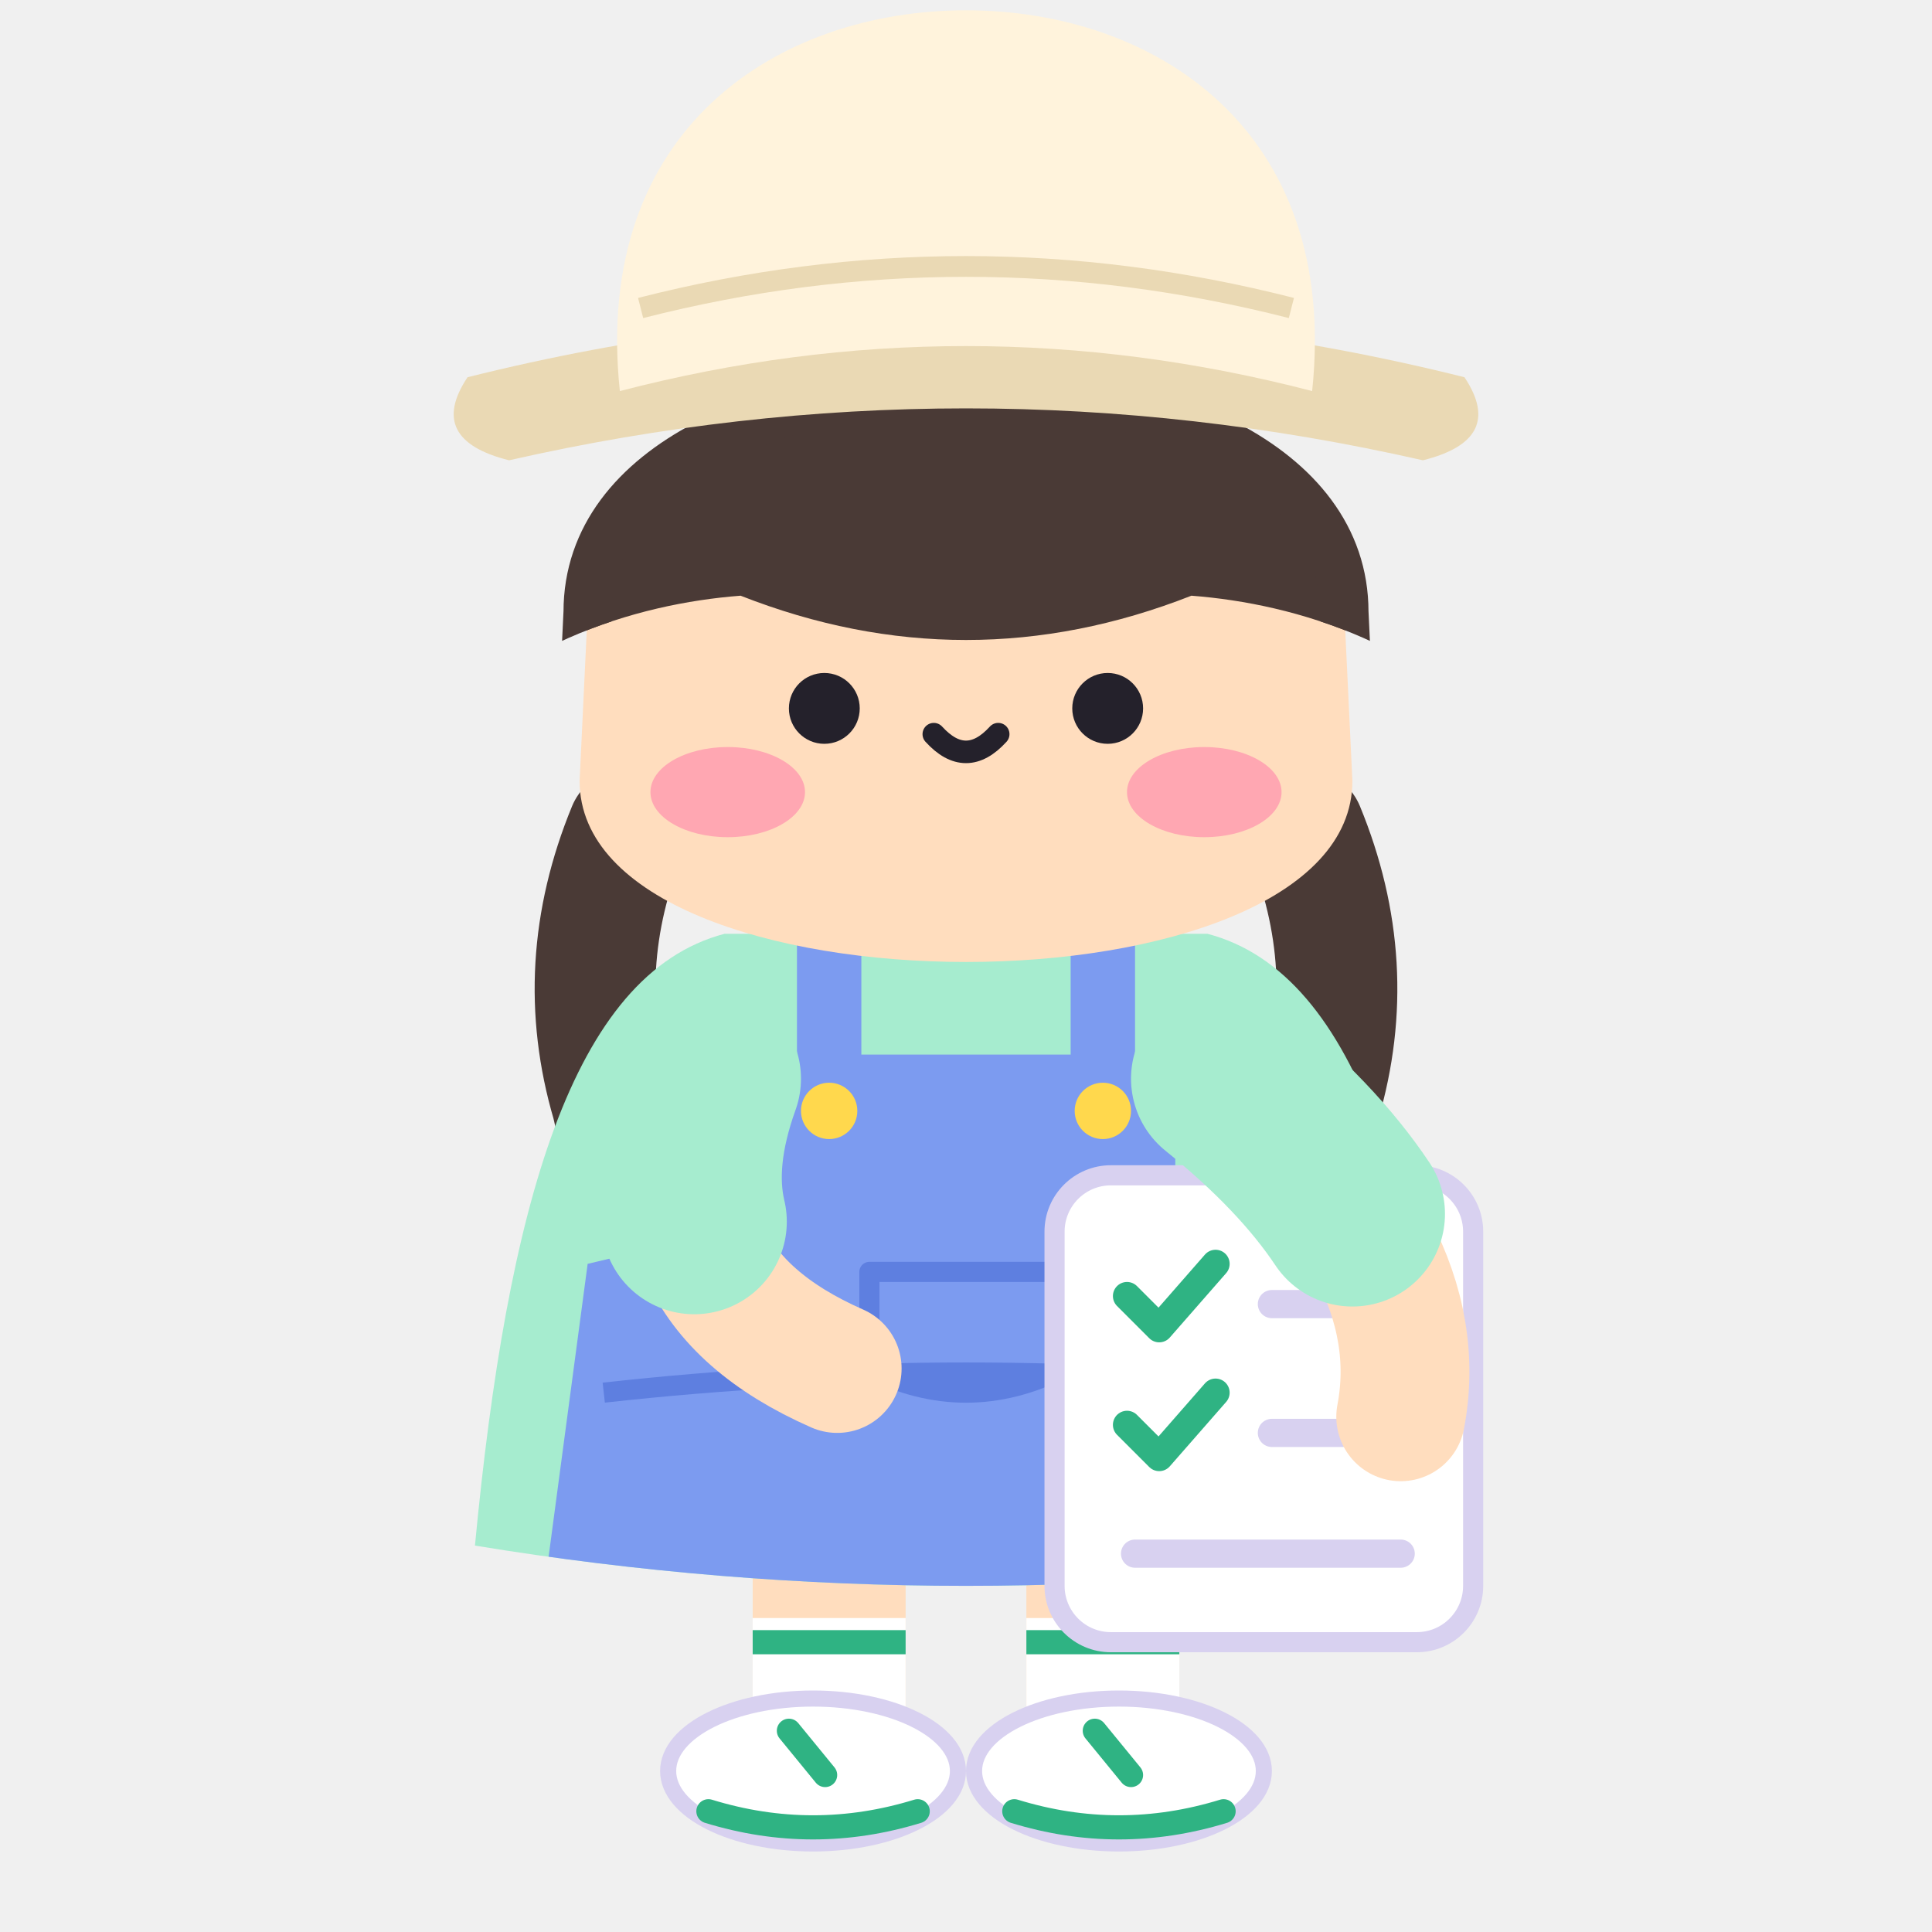
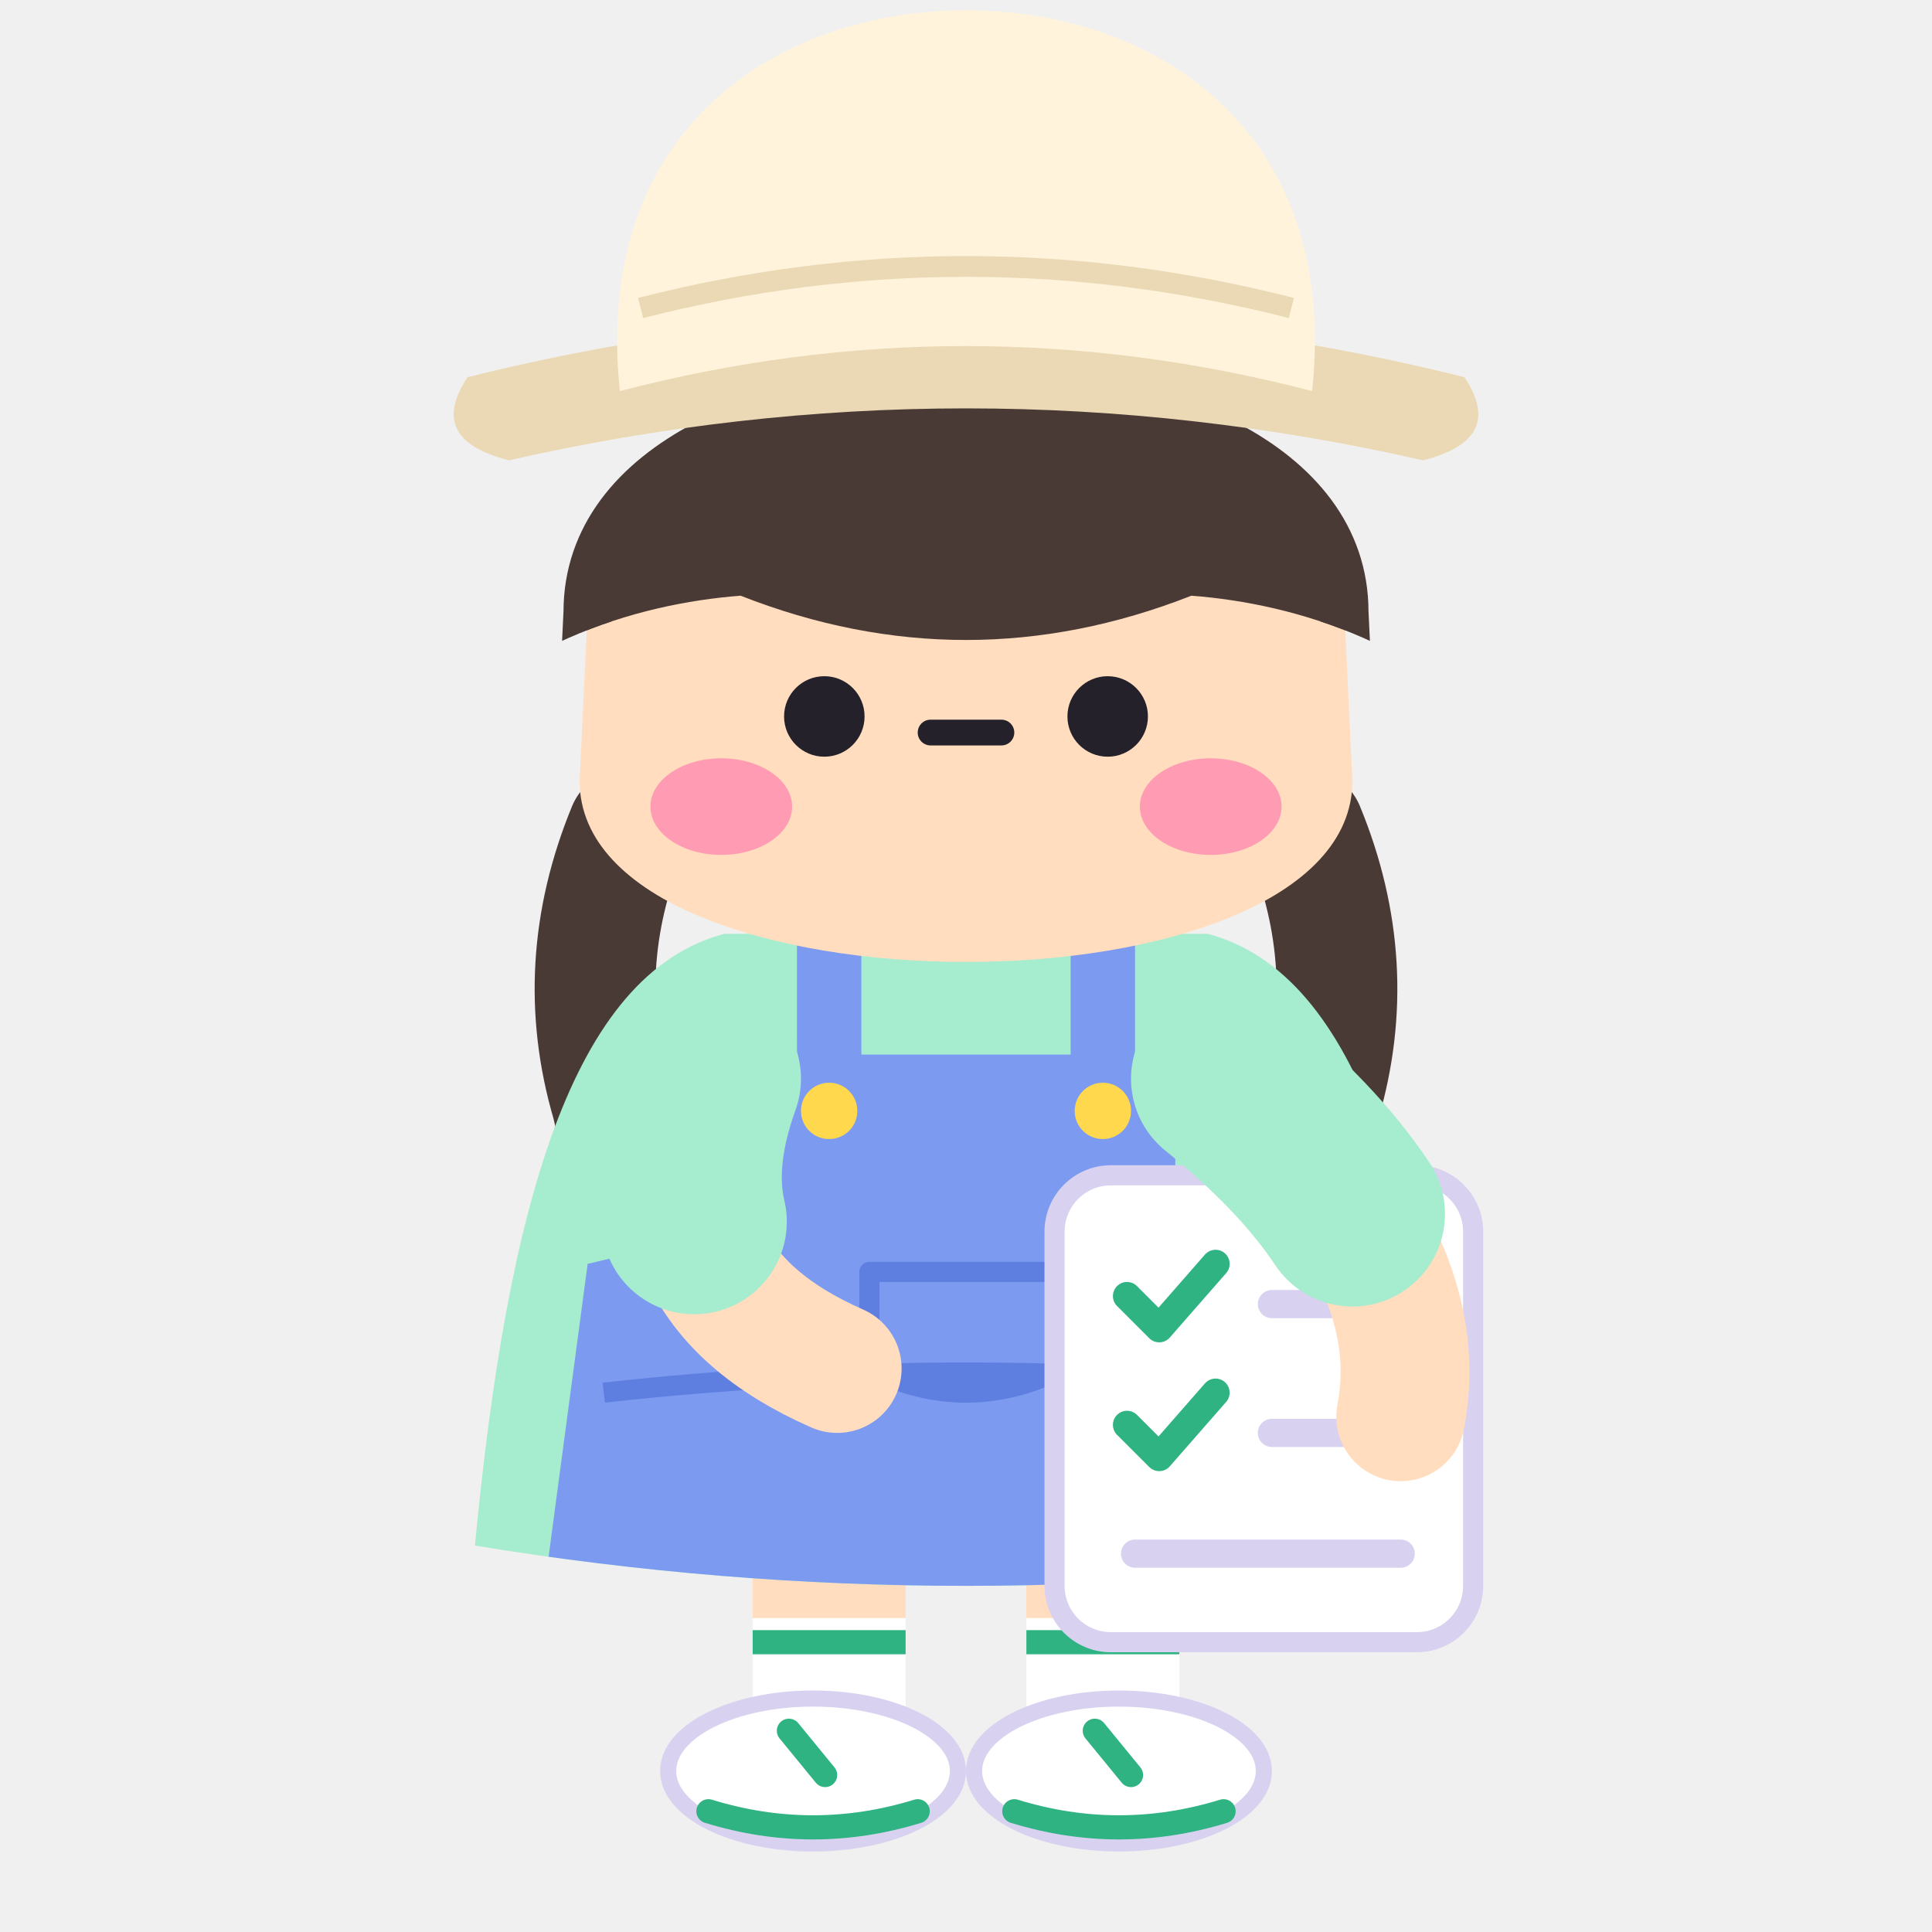
<svg xmlns="http://www.w3.org/2000/svg" viewBox="0 0 480 480" width="480" height="480">
  <path d="M156 206 q-14 34 -4 68 q6 24 -6 44" stroke="#4A3A36" stroke-width="30" stroke-linecap="round" fill="none" />
  <rect x="136" y="296" width="36" height="16" rx="8" fill="#FF7A59" />
  <path d="M324 206 q14 34 4 68 q-6 24 6 44" stroke="#4A3A36" stroke-width="30" stroke-linecap="round" fill="none" />
  <rect x="308" y="296" width="36" height="16" rx="8" fill="#FF7A59" />
  <path d="M206 372 V424 M274 372 V424" stroke="#FFDDBE" stroke-width="38" stroke-linecap="round" />
  <path d="M206 402 V426 M274 402 V426" stroke="#FFFFFF" stroke-width="38" stroke-linecap="butt" />
  <path d="M187 408 h38 M255 408 h38" stroke="#2FB383" stroke-width="6" />
  <ellipse cx="202" cy="440" rx="36" ry="18" fill="#FFFFFF" stroke="#D8D1F0" stroke-width="4" />
  <path d="M176 450 q26 8 52 0" stroke="#2FB383" stroke-width="6" stroke-linecap="round" fill="none" />
  <path d="M196 430 l9 11" stroke="#2FB383" stroke-width="6" stroke-linecap="round" />
  <ellipse cx="278" cy="440" rx="36" ry="18" fill="#FFFFFF" stroke="#D8D1F0" stroke-width="4" />
  <path d="M252 450 q26 8 52 0" stroke="#2FB383" stroke-width="6" stroke-linecap="round" fill="none" />
  <path d="M272 430 l9 11" stroke="#2FB383" stroke-width="6" stroke-linecap="round" />
  <clipPath id="c7">
    <path d="M180 232 C142 242 126 300 118 384 Q240 404 362 384 C354 300 338 242 300 232 Z" />
  </clipPath>
  <path d="M180 232 C142 242 126 300 118 384 Q240 404 362 384 C354 300 338 242 300 232 Z" fill="#A6ECCF" />
  <g clip-path="url(#c7)">
    <path d="M206 232 V270 M274 232 V270" stroke="#7C9BF0" stroke-width="16" stroke-linecap="round" />
    <path d="M196 262 H284 Q292 262 292 270 V304 L334 314 L346 404 H134 L146 314 L188 304 V270 Q188 262 196 262 Z" fill="#7C9BF0" />
    <circle cx="206" cy="276" r="7" fill="#FFD84D" />
    <circle cx="274" cy="276" r="7" fill="#FFD84D" />
    <path d="M216 316 H264 V340 Q240 352 216 340 Z" fill="none" stroke="#5E7FE0" stroke-width="5" stroke-linejoin="round" />
    <path d="M150 346 Q240 336 330 346" stroke="#5E7FE0" stroke-width="5" fill="none" />
  </g>
  <path d="M146 152 C146 78 334 78 334 152 L336 194 C336 254 144 254 144 194 Z" fill="#FFDDBE" />
  <clipPath id="htoey">
    <path d="M100 40 H380 V190 C356 160 322 150 296 148 Q240 170 184 148 C158 150 124 160 100 190 Z" />
  </clipPath>
  <path d="M146 152 C146 78 334 78 334 152 L336 194 C336 254 144 254 144 194 Z" fill="#4A3A36" stroke="#4A3A36" stroke-width="12" stroke-linejoin="round" clip-path="url(#htoey)" />
  <g transform="translate(240 92) scale(0.86) translate(-240 -130)">
    <path d="M96 132 Q240 96 384 132 Q396 150 372 156 Q240 126 108 156 Q84 150 96 132 Z" fill="#EAD9B4" />
    <path d="M140 136 C132 60 186 26 240 26 C294 26 348 60 340 136 Q240 110 140 136 Z" fill="#FFF3DC" />
    <path d="M146 112 Q240 88 334 112" stroke="#EAD9B4" stroke-width="6" fill="none" />
  </g>
-   <g transform="translate(240 176) scale(0.8) translate(-240 -262)">
-     <ellipse cx="166" cy="288" rx="24" ry="14" fill="#FF9DB0" opacity="0.85" />
-     <ellipse cx="314" cy="288" rx="24" ry="14" fill="#FF9DB0" opacity="0.85" />
-     <circle cx="196" cy="262" r="11" fill="#24212B" />
-     <circle cx="284" cy="262" r="11" fill="#24212B" />
-     <path d="M230 270 q10 11 20 0" stroke="#24212B" stroke-width="7" stroke-linecap="round" fill="none" />
+   <g transform="translate(240 178) scale(0.8) translate(-240 -262)">
+     <ellipse cx="164" cy="290" rx="22" ry="15" fill="#FF8FB1" opacity="0.85" />
+     <ellipse cx="316" cy="290" rx="22" ry="15" fill="#FF8FB1" opacity="0.85" />
+     <circle cx="196" cy="262" r="12.5" fill="#24212B" />
+     <circle cx="284" cy="262" r="12.5" fill="#24212B" />
+     <path d="M229 267 h22" stroke="#24212B" stroke-width="8" stroke-linecap="round" />
  </g>
  <rect x="262" y="292" width="104" height="116" rx="14" fill="#FFFFFF" stroke="#D8D1F0" stroke-width="5" />
  <path d="M280 322 l8 8 l14 -16 M280 354 l8 8 l14 -16" stroke="#2FB383" stroke-width="7" fill="none" stroke-linecap="round" stroke-linejoin="round" />
  <path d="M316 324 h34 M316 356 h34 M282 386 h66" stroke="#D8D1F0" stroke-width="7" stroke-linecap="round" />
  <path d="M304 268 Q356.0 310.0 348 352" stroke="#FFDDBE" stroke-width="32" stroke-linecap="round" fill="none" />
  <path d="M304 268 Q324.8 284.8 336.0 301.6" stroke="#A6ECCF" stroke-width="46" stroke-linecap="round" fill="none" />
  <path d="M176 268 Q158.0 318.0 208 340" stroke="#FFDDBE" stroke-width="32" stroke-linecap="round" fill="none" />
  <path d="M176 268 Q168.8 288.0 172.48 303.52" stroke="#A6ECCF" stroke-width="46" stroke-linecap="round" fill="none" />
</svg>
